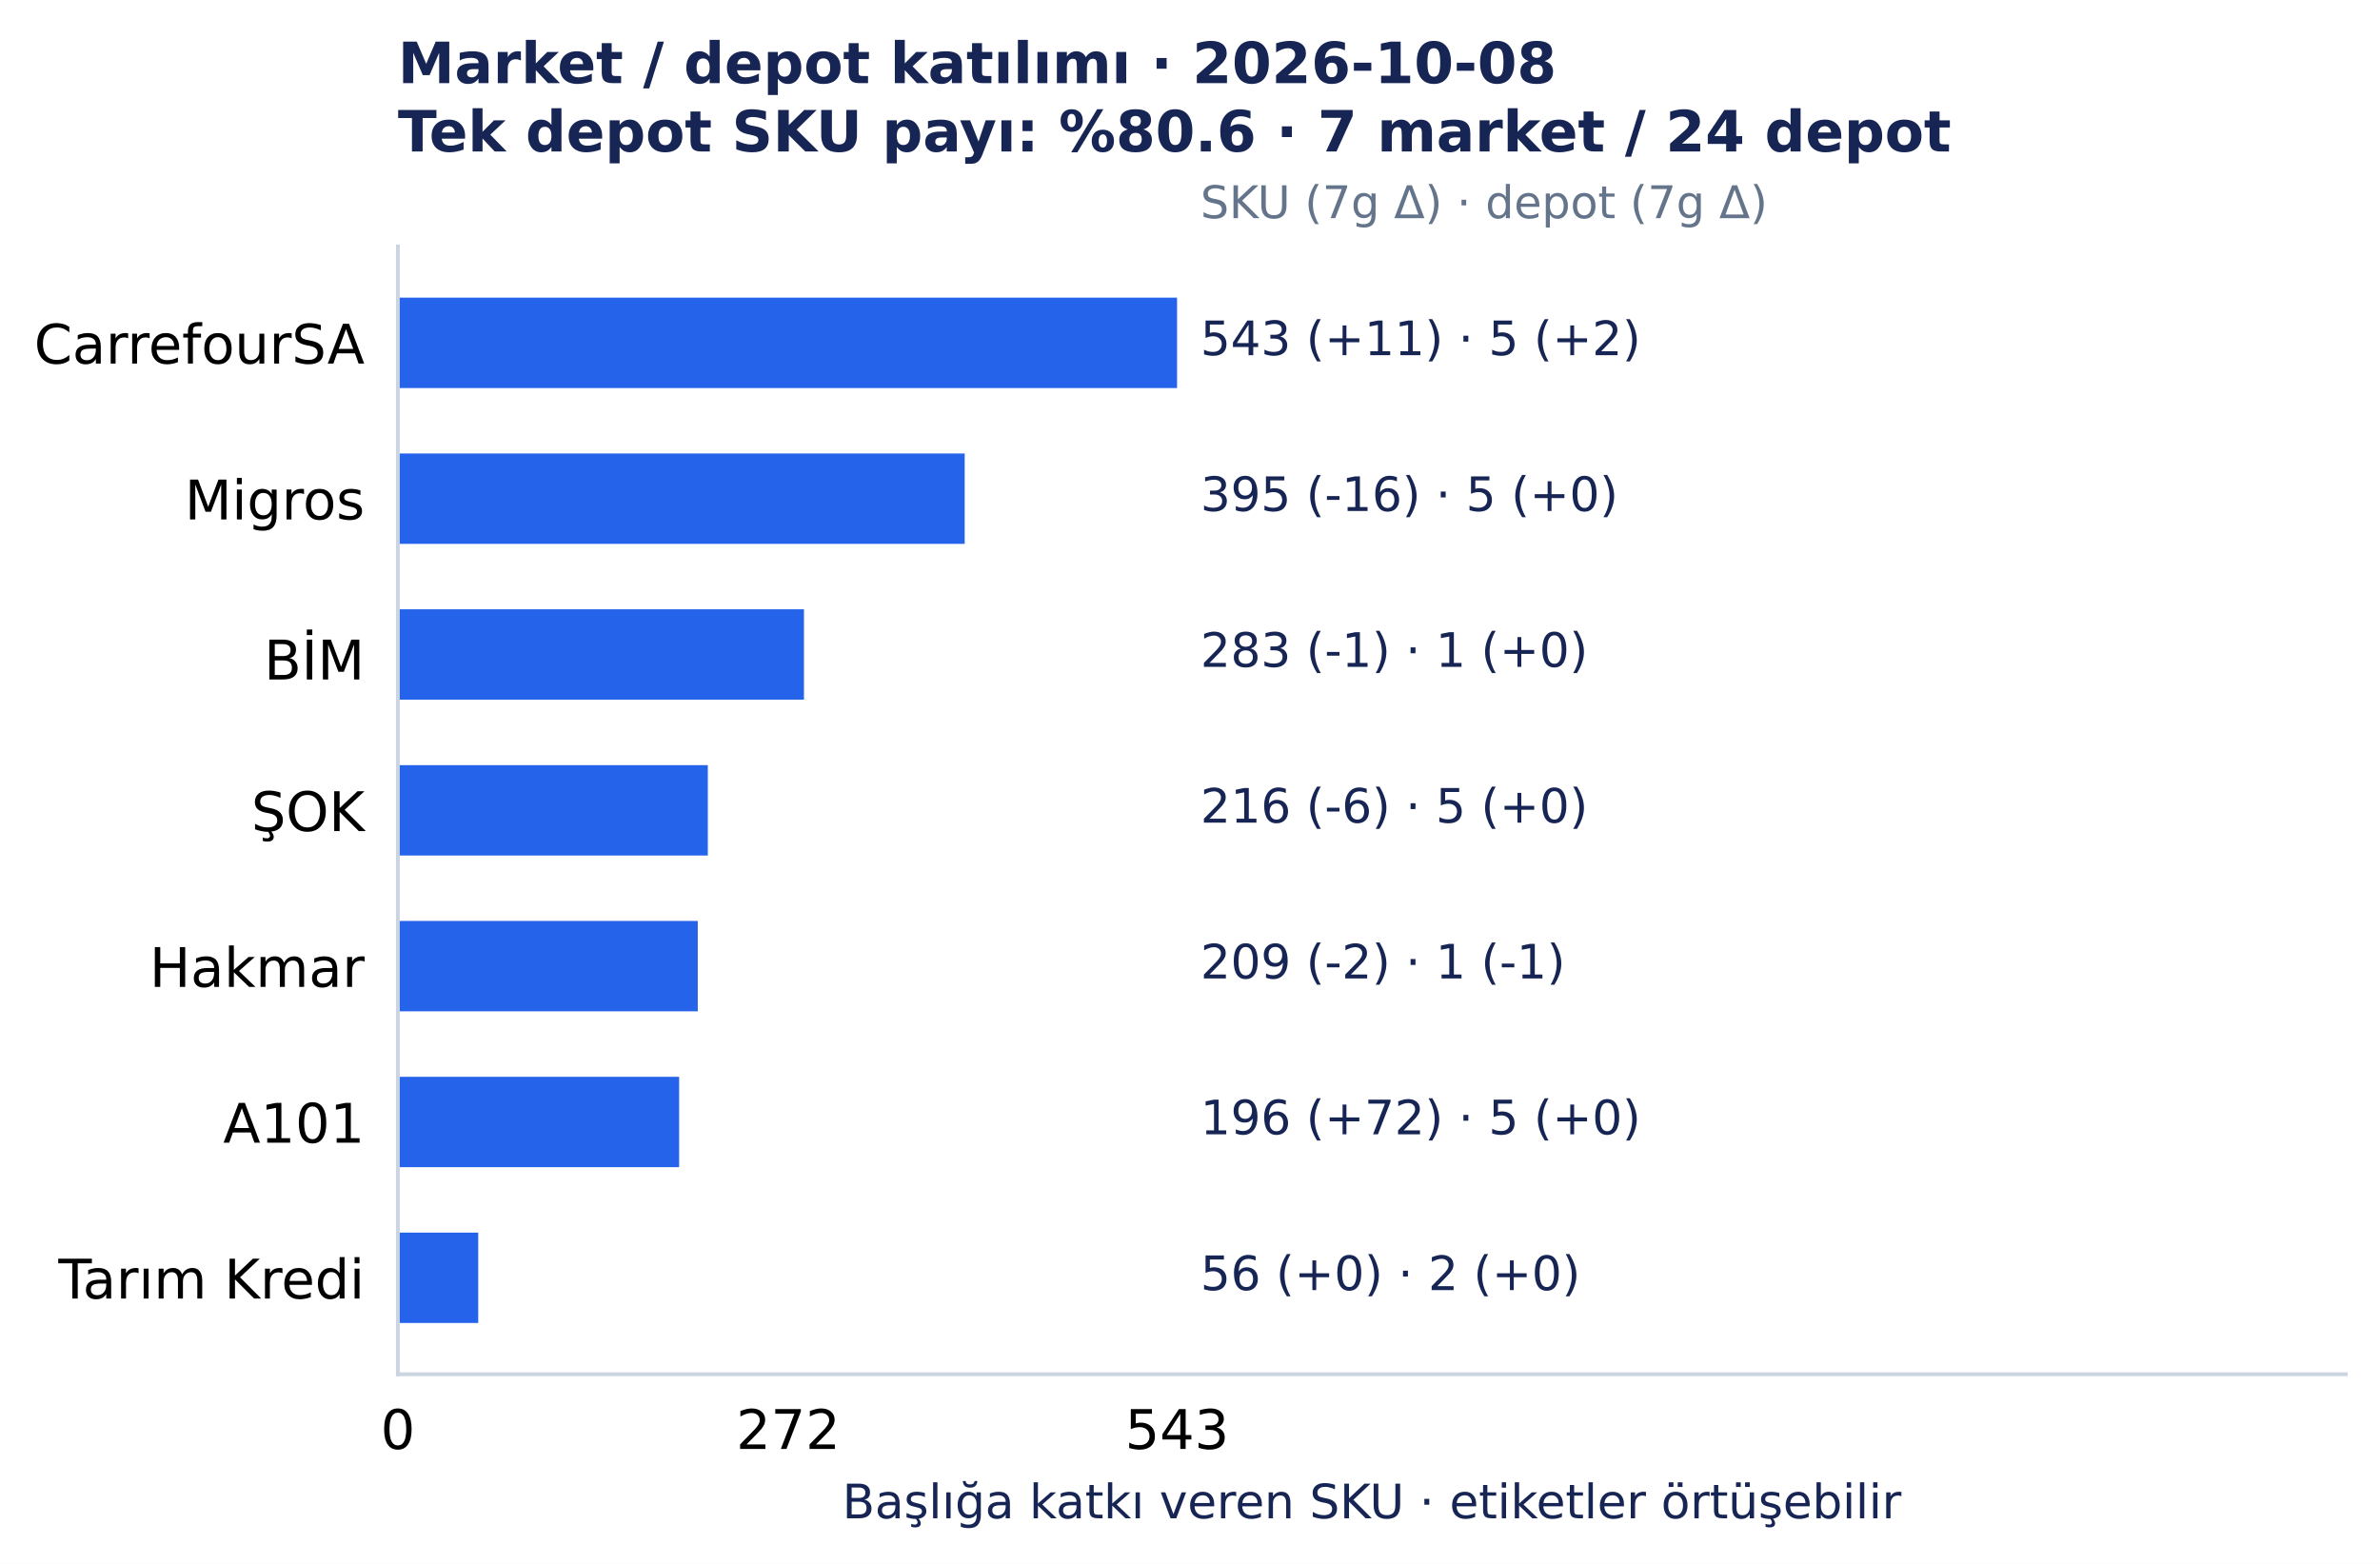
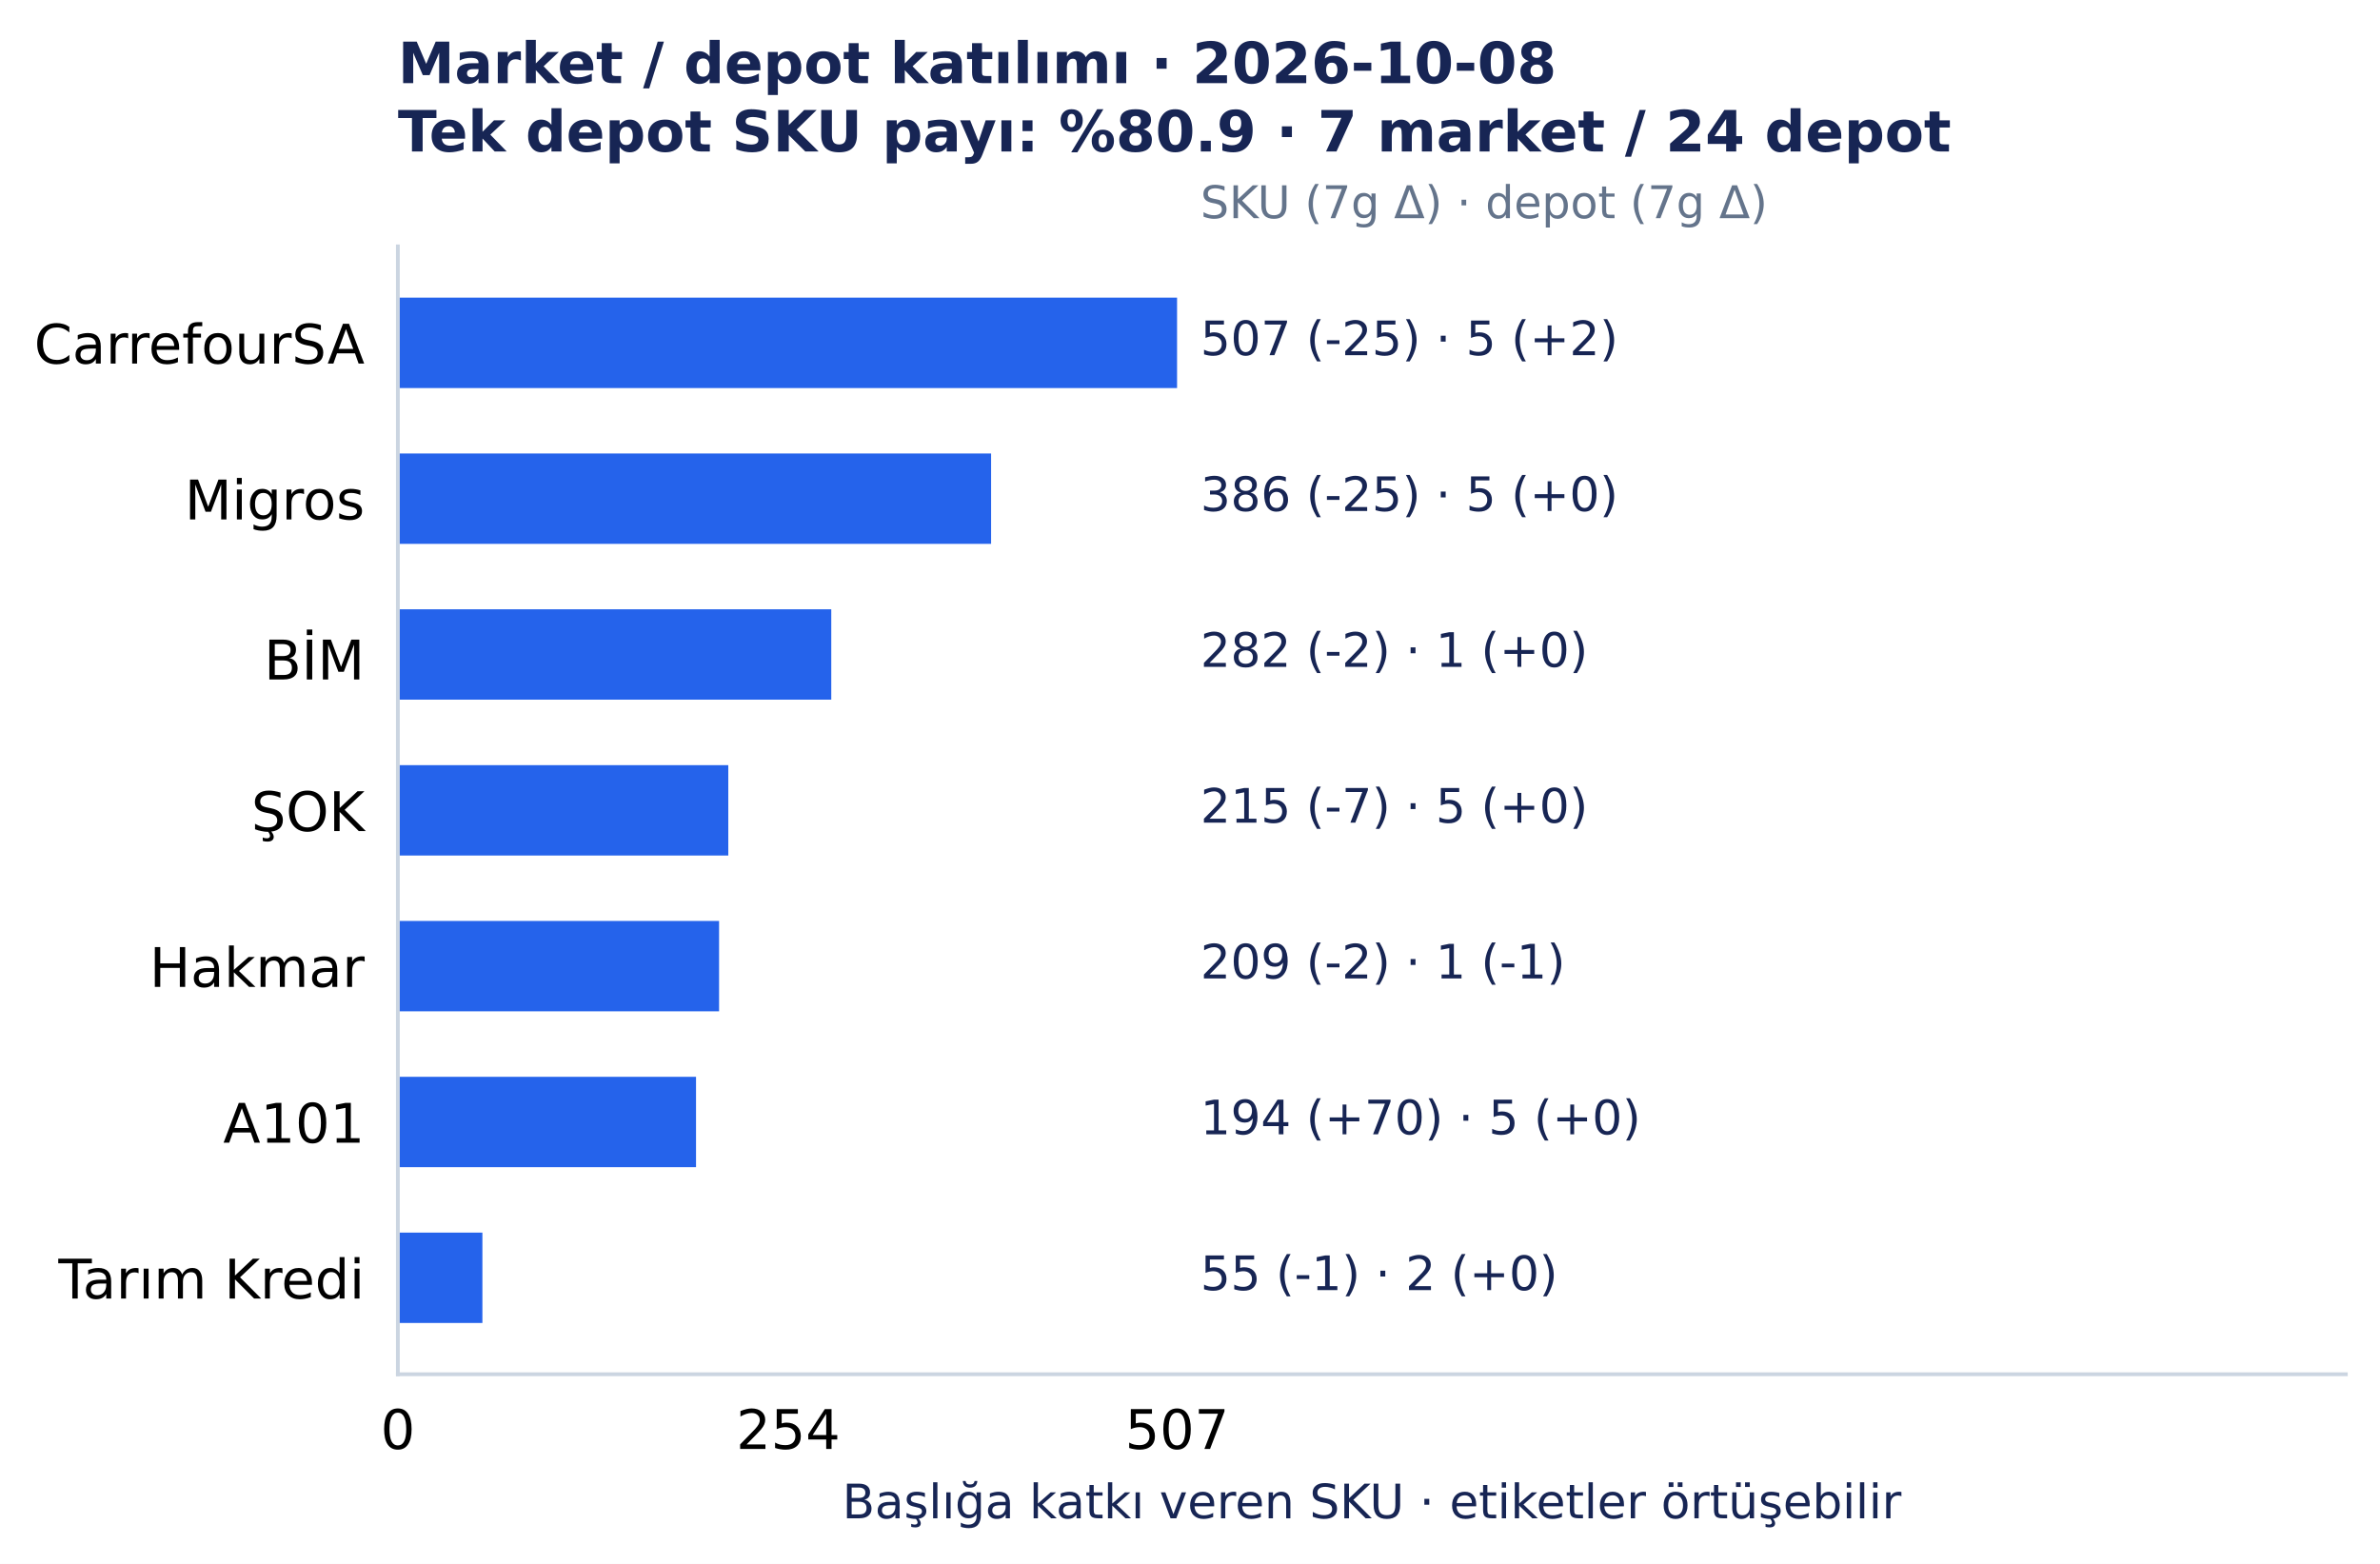
<svg xmlns="http://www.w3.org/2000/svg" width="501.492pt" height="329.548pt" viewBox="0 0 501.492 329.548" version="1.1">
  <defs>
    <style type="text/css">*{stroke-linejoin: round; stroke-linecap: butt}</style>
  </defs>
  <g id="figure_1">
    <g id="patch_1">
      <path d="M 0 329.548 L 501.492 329.548 L 501.492 0 L 0 0 z " style="fill: #ffffff" />
    </g>
    <g id="axes_1">
      <g id="patch_2">
        <path d="M 83.836 289.594 L 494.292 289.594 L 494.292 51.923 L 83.836 51.923 z " style="fill: #ffffff" />
      </g>
      <g id="matplotlib.axis_1">
        <g id="xtick_1">
          <g id="line2d_1" />
          <g id="text_1">
            <text style="font-size: 11.5px; font-family: 'DejaVu Sans', 'Bitstream Vera Sans', 'Computer Modern Sans Serif', 'Lucida Grande', 'Verdana', 'Geneva', 'Lucid', 'Arial', 'Helvetica', 'Avant Garde', sans-serif; text-anchor: middle" x="83.836" y="305.331" transform="rotate(-0 83.83609 305.3312)">0</text>
          </g>
        </g>
        <g id="xtick_2">
          <g id="line2d_2" />
          <g id="text_2">
-             <text style="font-size: 11.5px; font-family: 'DejaVu Sans', 'Bitstream Vera Sans', 'Computer Modern Sans Serif', 'Lucida Grande', 'Verdana', 'Geneva', 'Lucid', 'Arial', 'Helvetica', 'Avant Garde', sans-serif; text-anchor: middle" x="166.079" y="305.331" transform="rotate(-0 166.0785 305.3312)">272</text>
+             <text style="font-size: 11.5px; font-family: 'DejaVu Sans', 'Bitstream Vera Sans', 'Computer Modern Sans Serif', 'Lucida Grande', 'Verdana', 'Geneva', 'Lucid', 'Arial', 'Helvetica', 'Avant Garde', sans-serif; text-anchor: middle" x="166.089" y="305.331" transform="rotate(-0 166.0893 305.3312)">254</text>
          </g>
        </g>
        <g id="xtick_3">
          <g id="line2d_3" />
          <g id="text_3">
-             <text style="font-size: 11.5px; font-family: 'DejaVu Sans', 'Bitstream Vera Sans', 'Computer Modern Sans Serif', 'Lucida Grande', 'Verdana', 'Geneva', 'Lucid', 'Arial', 'Helvetica', 'Avant Garde', sans-serif; text-anchor: middle" x="248.019" y="305.331" transform="rotate(-0 248.0186 305.3312)">543</text>
+             <text style="font-size: 11.5px; font-family: 'DejaVu Sans', 'Bitstream Vera Sans', 'Computer Modern Sans Serif', 'Lucida Grande', 'Verdana', 'Geneva', 'Lucid', 'Arial', 'Helvetica', 'Avant Garde', sans-serif; text-anchor: middle" x="248.019" y="305.331" transform="rotate(-0 248.0186 305.3312)">507</text>
          </g>
        </g>
        <g id="text_4">
          <text style="font-size: 10px; font-family: 'DejaVu Sans', 'Bitstream Vera Sans', 'Computer Modern Sans Serif', 'Lucida Grande', 'Verdana', 'Geneva', 'Lucid', 'Arial', 'Helvetica', 'Avant Garde', sans-serif; text-anchor: middle; fill: #172554" x="289.064" y="319.945" transform="rotate(-0 289.0642 319.9455)">Başlığa katkı veren SKU · etiketler örtüşebilir</text>
        </g>
      </g>
      <g id="matplotlib.axis_2">
        <g id="ytick_1">
          <g id="line2d_4" />
          <g id="text_5">
            <text style="font-size: 11.5px; font-family: 'DejaVu Sans', 'Bitstream Vera Sans', 'Computer Modern Sans Serif', 'Lucida Grande', 'Verdana', 'Geneva', 'Lucid', 'Arial', 'Helvetica', 'Avant Garde', sans-serif; text-anchor: end" x="76.836" y="76.618" transform="rotate(-0 76.83609 76.61754)">CarrefourSA</text>
          </g>
        </g>
        <g id="ytick_2">
          <g id="line2d_5" />
          <g id="text_6">
            <text style="font-size: 11.5px; font-family: 'DejaVu Sans', 'Bitstream Vera Sans', 'Computer Modern Sans Serif', 'Lucida Grande', 'Verdana', 'Geneva', 'Lucid', 'Arial', 'Helvetica', 'Avant Garde', sans-serif; text-anchor: end" x="76.836" y="109.454" transform="rotate(-0 76.83609 109.4541)">Migros</text>
          </g>
        </g>
        <g id="ytick_3">
          <g id="line2d_6" />
          <g id="text_7">
            <text style="font-size: 11.5px; font-family: 'DejaVu Sans', 'Bitstream Vera Sans', 'Computer Modern Sans Serif', 'Lucida Grande', 'Verdana', 'Geneva', 'Lucid', 'Arial', 'Helvetica', 'Avant Garde', sans-serif; text-anchor: end" x="76.836" y="143.177" transform="rotate(-0 76.83609 143.1775)">BİM</text>
          </g>
        </g>
        <g id="ytick_4">
          <g id="line2d_7" />
          <g id="text_8">
            <text style="font-size: 11.5px; font-family: 'DejaVu Sans', 'Bitstream Vera Sans', 'Computer Modern Sans Serif', 'Lucida Grande', 'Verdana', 'Geneva', 'Lucid', 'Arial', 'Helvetica', 'Avant Garde', sans-serif; text-anchor: end" x="76.836" y="175.127" transform="rotate(-0 76.83609 175.1269)">ŞOK</text>
          </g>
        </g>
        <g id="ytick_5">
          <g id="line2d_8" />
          <g id="text_9">
            <text style="font-size: 11.5px; font-family: 'DejaVu Sans', 'Bitstream Vera Sans', 'Computer Modern Sans Serif', 'Lucida Grande', 'Verdana', 'Geneva', 'Lucid', 'Arial', 'Helvetica', 'Avant Garde', sans-serif; text-anchor: end" x="76.836" y="207.964" transform="rotate(-0 76.83609 207.9639)">Hakmar</text>
          </g>
        </g>
        <g id="ytick_6">
          <g id="line2d_9" />
          <g id="text_10">
            <text style="font-size: 11.5px; font-family: 'DejaVu Sans', 'Bitstream Vera Sans', 'Computer Modern Sans Serif', 'Lucida Grande', 'Verdana', 'Geneva', 'Lucid', 'Arial', 'Helvetica', 'Avant Garde', sans-serif; text-anchor: end" x="76.836" y="240.8" transform="rotate(-0 76.83609 240.8001)">A101</text>
          </g>
        </g>
        <g id="ytick_7">
          <g id="line2d_10" />
          <g id="text_11">
            <text style="font-size: 11.5px; font-family: 'DejaVu Sans', 'Bitstream Vera Sans', 'Computer Modern Sans Serif', 'Lucida Grande', 'Verdana', 'Geneva', 'Lucid', 'Arial', 'Helvetica', 'Avant Garde', sans-serif; text-anchor: end" x="76.836" y="273.637" transform="rotate(-0 76.83609 273.6372)">Tarım Kredi</text>
          </g>
        </g>
      </g>
      <g id="patch_3">
        <path d="M 83.836 62.726 L 248.019 62.726 L 248.019 81.771 L 83.836 81.771 z " clip-path="url(#p7150c4acc0)" style="fill: #2563eb" />
      </g>
      <g id="patch_4">
-         <path d="M 83.836 95.562 L 203.269 95.562 L 203.269 114.608 L 83.836 114.608 z " clip-path="url(#p7150c4acc0)" style="fill: #2563eb" />
+         <path d="M 83.836 95.562 L 208.835 95.562 L 208.835 114.608 L 83.836 114.608 z " clip-path="url(#p7150c4acc0)" style="fill: #2563eb" />
      </g>
      <g id="patch_5">
-         <path d="M 83.836 128.399 L 169.405 128.399 L 169.405 147.444 L 83.836 147.444 z " clip-path="url(#p7150c4acc0)" style="fill: #2563eb" />
+         <path d="M 83.836 128.399 L 175.157 128.399 L 175.157 147.444 L 83.836 147.444 z " clip-path="url(#p7150c4acc0)" style="fill: #2563eb" />
      </g>
      <g id="patch_6">
-         <path d="M 83.836 161.236 L 149.146 161.236 L 149.146 180.281 L 83.836 180.281 z " clip-path="url(#p7150c4acc0)" style="fill: #2563eb" />
+         <path d="M 83.836 161.236 L 153.46 161.236 L 153.46 180.281 L 83.836 180.281 z " clip-path="url(#p7150c4acc0)" style="fill: #2563eb" />
      </g>
      <g id="patch_7">
-         <path d="M 83.836 194.072 L 147.03 194.072 L 147.03 213.117 L 83.836 213.117 z " clip-path="url(#p7150c4acc0)" style="fill: #2563eb" />
+         <path d="M 83.836 194.072 L 151.517 194.072 L 151.517 213.117 L 83.836 213.117 z " clip-path="url(#p7150c4acc0)" style="fill: #2563eb" />
      </g>
      <g id="patch_8">
-         <path d="M 83.836 226.909 L 143.099 226.909 L 143.099 245.954 L 83.836 245.954 z " clip-path="url(#p7150c4acc0)" style="fill: #2563eb" />
+         <path d="M 83.836 226.909 L 146.659 226.909 L 146.659 245.954 L 83.836 245.954 z " clip-path="url(#p7150c4acc0)" style="fill: #2563eb" />
      </g>
      <g id="patch_9">
-         <path d="M 83.836 259.745 L 100.768 259.745 L 100.768 278.791 L 83.836 278.791 z " clip-path="url(#p7150c4acc0)" style="fill: #2563eb" />
+         <path d="M 83.836 259.745 L 101.647 259.745 L 101.647 278.791 L 83.836 278.791 z " clip-path="url(#p7150c4acc0)" style="fill: #2563eb" />
      </g>
      <g id="patch_10">
        <path d="M 83.836 289.594 L 83.836 51.923 " style="fill: none; stroke: #cbd5e1; stroke-width: 0.8; stroke-linejoin: miter; stroke-linecap: square" />
      </g>
      <g id="patch_11">
        <path d="M 83.836 289.594 L 494.292 289.594 " style="fill: none; stroke: #cbd5e1; stroke-width: 0.8; stroke-linejoin: miter; stroke-linecap: square" />
      </g>
      <g id="text_12">
-         <text style="font-size: 10px; font-family: 'DejaVu Sans', 'Bitstream Vera Sans', 'Computer Modern Sans Serif', 'Lucida Grande', 'Verdana', 'Geneva', 'Lucid', 'Arial', 'Helvetica', 'Avant Garde', sans-serif; text-anchor: start; fill: #172554" x="252.944" y="74.846" transform="rotate(-0 252.9441 74.84609)">543 (+11)  ·  5 (+2)</text>
+         <text style="font-size: 10px; font-family: 'DejaVu Sans', 'Bitstream Vera Sans', 'Computer Modern Sans Serif', 'Lucida Grande', 'Verdana', 'Geneva', 'Lucid', 'Arial', 'Helvetica', 'Avant Garde', sans-serif; text-anchor: start; fill: #172554" x="252.944" y="74.846" transform="rotate(-0 252.9441 74.84609)">507 (-25)  ·  5 (+2)</text>
      </g>
      <g id="text_13">
-         <text style="font-size: 10px; font-family: 'DejaVu Sans', 'Bitstream Vera Sans', 'Computer Modern Sans Serif', 'Lucida Grande', 'Verdana', 'Geneva', 'Lucid', 'Arial', 'Helvetica', 'Avant Garde', sans-serif; text-anchor: start; fill: #172554" x="252.944" y="107.683" transform="rotate(-0 252.9441 107.6827)">395 (-16)  ·  5 (+0)</text>
+         <text style="font-size: 10px; font-family: 'DejaVu Sans', 'Bitstream Vera Sans', 'Computer Modern Sans Serif', 'Lucida Grande', 'Verdana', 'Geneva', 'Lucid', 'Arial', 'Helvetica', 'Avant Garde', sans-serif; text-anchor: start; fill: #172554" x="252.944" y="107.683" transform="rotate(-0 252.9441 107.6827)">386 (-25)  ·  5 (+0)</text>
      </g>
      <g id="text_14">
-         <text style="font-size: 10px; font-family: 'DejaVu Sans', 'Bitstream Vera Sans', 'Computer Modern Sans Serif', 'Lucida Grande', 'Verdana', 'Geneva', 'Lucid', 'Arial', 'Helvetica', 'Avant Garde', sans-serif; text-anchor: start; fill: #172554" x="252.944" y="140.519" transform="rotate(-0 252.9441 140.5193)">283 (-1)  ·  1 (+0)</text>
+         <text style="font-size: 10px; font-family: 'DejaVu Sans', 'Bitstream Vera Sans', 'Computer Modern Sans Serif', 'Lucida Grande', 'Verdana', 'Geneva', 'Lucid', 'Arial', 'Helvetica', 'Avant Garde', sans-serif; text-anchor: start; fill: #172554" x="252.944" y="140.519" transform="rotate(-0 252.9441 140.5193)">282 (-2)  ·  1 (+0)</text>
      </g>
      <g id="text_15">
-         <text style="font-size: 10px; font-family: 'DejaVu Sans', 'Bitstream Vera Sans', 'Computer Modern Sans Serif', 'Lucida Grande', 'Verdana', 'Geneva', 'Lucid', 'Arial', 'Helvetica', 'Avant Garde', sans-serif; text-anchor: start; fill: #172554" x="252.944" y="173.356" transform="rotate(-0 252.9441 173.3559)">216 (-6)  ·  5 (+0)</text>
+         <text style="font-size: 10px; font-family: 'DejaVu Sans', 'Bitstream Vera Sans', 'Computer Modern Sans Serif', 'Lucida Grande', 'Verdana', 'Geneva', 'Lucid', 'Arial', 'Helvetica', 'Avant Garde', sans-serif; text-anchor: start; fill: #172554" x="252.944" y="173.356" transform="rotate(-0 252.9441 173.3559)">215 (-7)  ·  5 (+0)</text>
      </g>
      <g id="text_16">
        <text style="font-size: 10px; font-family: 'DejaVu Sans', 'Bitstream Vera Sans', 'Computer Modern Sans Serif', 'Lucida Grande', 'Verdana', 'Geneva', 'Lucid', 'Arial', 'Helvetica', 'Avant Garde', sans-serif; text-anchor: start; fill: #172554" x="252.944" y="206.193" transform="rotate(-0 252.9441 206.1925)">209 (-2)  ·  1 (-1)</text>
      </g>
      <g id="text_17">
-         <text style="font-size: 10px; font-family: 'DejaVu Sans', 'Bitstream Vera Sans', 'Computer Modern Sans Serif', 'Lucida Grande', 'Verdana', 'Geneva', 'Lucid', 'Arial', 'Helvetica', 'Avant Garde', sans-serif; text-anchor: start; fill: #172554" x="252.944" y="239.029" transform="rotate(-0 252.9441 239.0291)">196 (+72)  ·  5 (+0)</text>
+         <text style="font-size: 10px; font-family: 'DejaVu Sans', 'Bitstream Vera Sans', 'Computer Modern Sans Serif', 'Lucida Grande', 'Verdana', 'Geneva', 'Lucid', 'Arial', 'Helvetica', 'Avant Garde', sans-serif; text-anchor: start; fill: #172554" x="252.944" y="239.029" transform="rotate(-0 252.9441 239.0291)">194 (+70)  ·  5 (+0)</text>
      </g>
      <g id="text_18">
-         <text style="font-size: 10px; font-family: 'DejaVu Sans', 'Bitstream Vera Sans', 'Computer Modern Sans Serif', 'Lucida Grande', 'Verdana', 'Geneva', 'Lucid', 'Arial', 'Helvetica', 'Avant Garde', sans-serif; text-anchor: start; fill: #172554" x="252.944" y="271.866" transform="rotate(-0 252.9441 271.8657)">56 (+0)  ·  2 (+0)</text>
+         <text style="font-size: 10px; font-family: 'DejaVu Sans', 'Bitstream Vera Sans', 'Computer Modern Sans Serif', 'Lucida Grande', 'Verdana', 'Geneva', 'Lucid', 'Arial', 'Helvetica', 'Avant Garde', sans-serif; text-anchor: start; fill: #172554" x="252.944" y="271.866" transform="rotate(-0 252.9441 271.8657)">55 (-1)  ·  2 (+0)</text>
      </g>
      <g id="text_19">
        <text style="font-size: 9.5px; font-family: 'DejaVu Sans', 'Bitstream Vera Sans', 'Computer Modern Sans Serif', 'Lucida Grande', 'Verdana', 'Geneva', 'Lucid', 'Arial', 'Helvetica', 'Avant Garde', sans-serif; text-anchor: start; fill: #64748b" x="252.944" y="45.979" transform="rotate(-0 252.9441 45.97915)">SKU (7g Δ) · depot (7g Δ)</text>
      </g>
      <g id="text_20">
        <text style="font-weight: 700; font-size: 12px; font-family: 'DejaVu Sans', 'Bitstream Vera Sans', 'Computer Modern Sans Serif', 'Lucida Grande', 'Verdana', 'Geneva', 'Lucid', 'Arial', 'Helvetica', 'Avant Garde', sans-serif; fill: #172554" transform="translate(83.83609 17.5193)">Market / depot katılımı · 2026-10-08</text>
-         <text style="font-weight: 700; font-size: 12px; font-family: 'DejaVu Sans', 'Bitstream Vera Sans', 'Computer Modern Sans Serif', 'Lucida Grande', 'Verdana', 'Geneva', 'Lucid', 'Arial', 'Helvetica', 'Avant Garde', sans-serif; fill: #172554" transform="translate(83.83609 31.92258)">Tek depot SKU payı: %80.6 · 7 market / 24 depot</text>
+         <text style="font-weight: 700; font-size: 12px; font-family: 'DejaVu Sans', 'Bitstream Vera Sans', 'Computer Modern Sans Serif', 'Lucida Grande', 'Verdana', 'Geneva', 'Lucid', 'Arial', 'Helvetica', 'Avant Garde', sans-serif; fill: #172554" transform="translate(83.83609 31.92258)">Tek depot SKU payı: %80.9 · 7 market / 24 depot</text>
      </g>
    </g>
  </g>
  <defs>
    <clipPath id="p7150c4acc0">
      <rect x="83.836" y="51.923" width="410.456" height="237.671" />
    </clipPath>
  </defs>
</svg>
